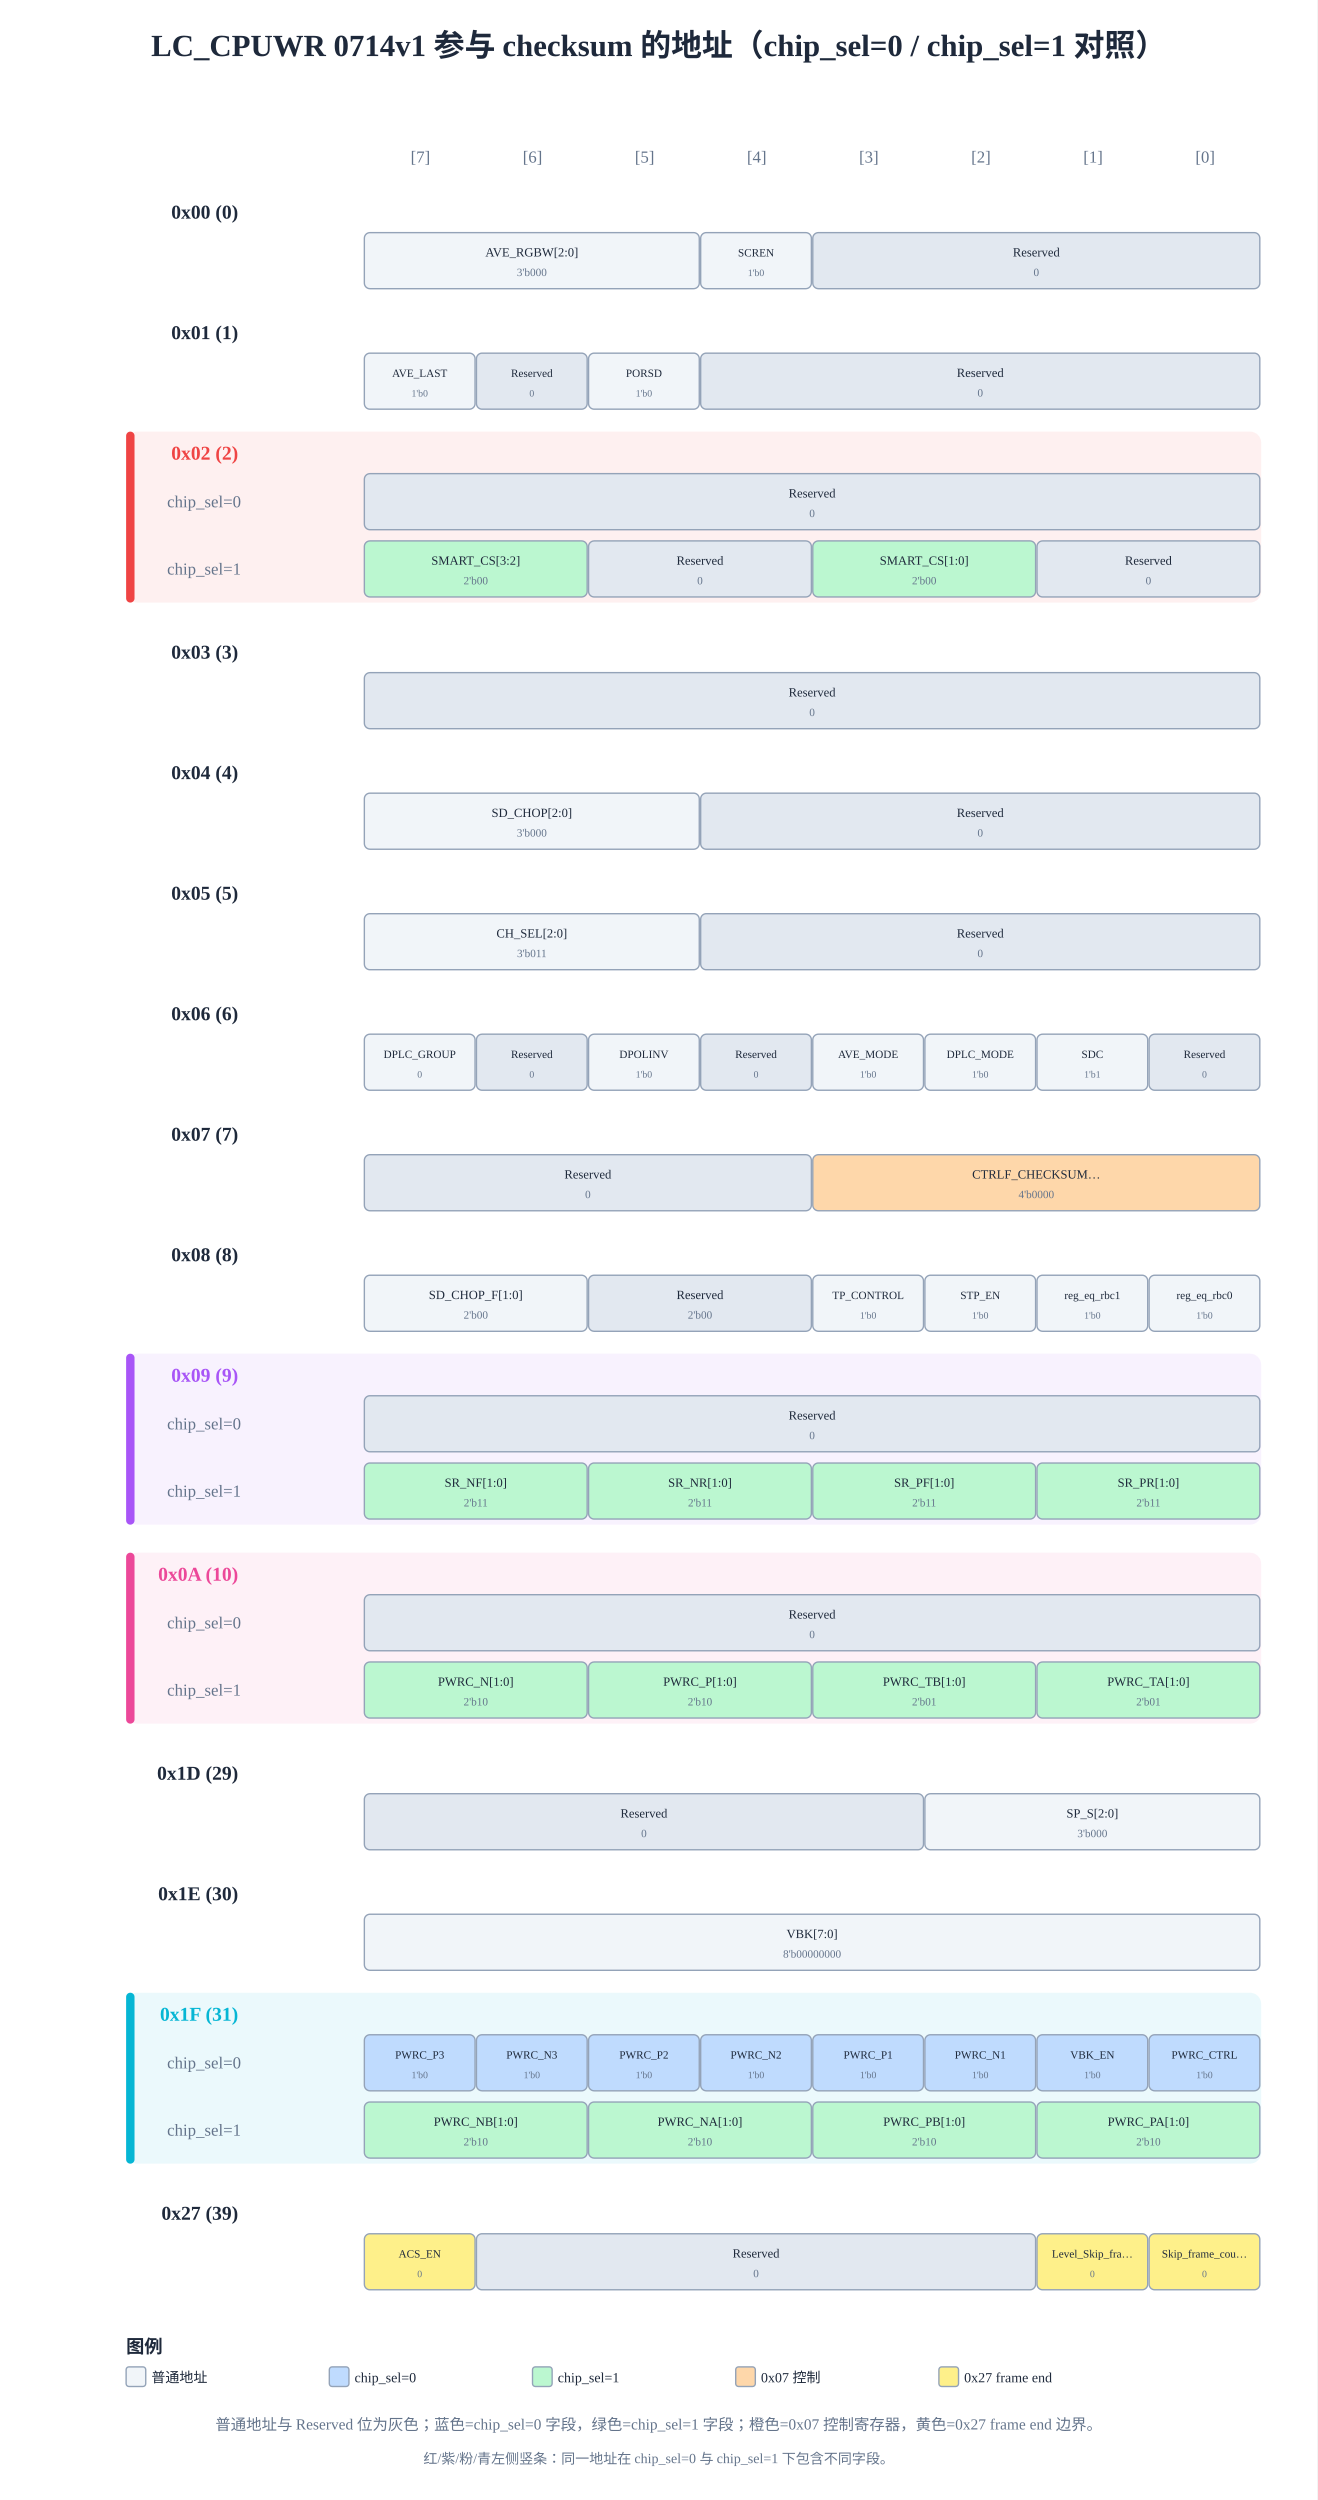
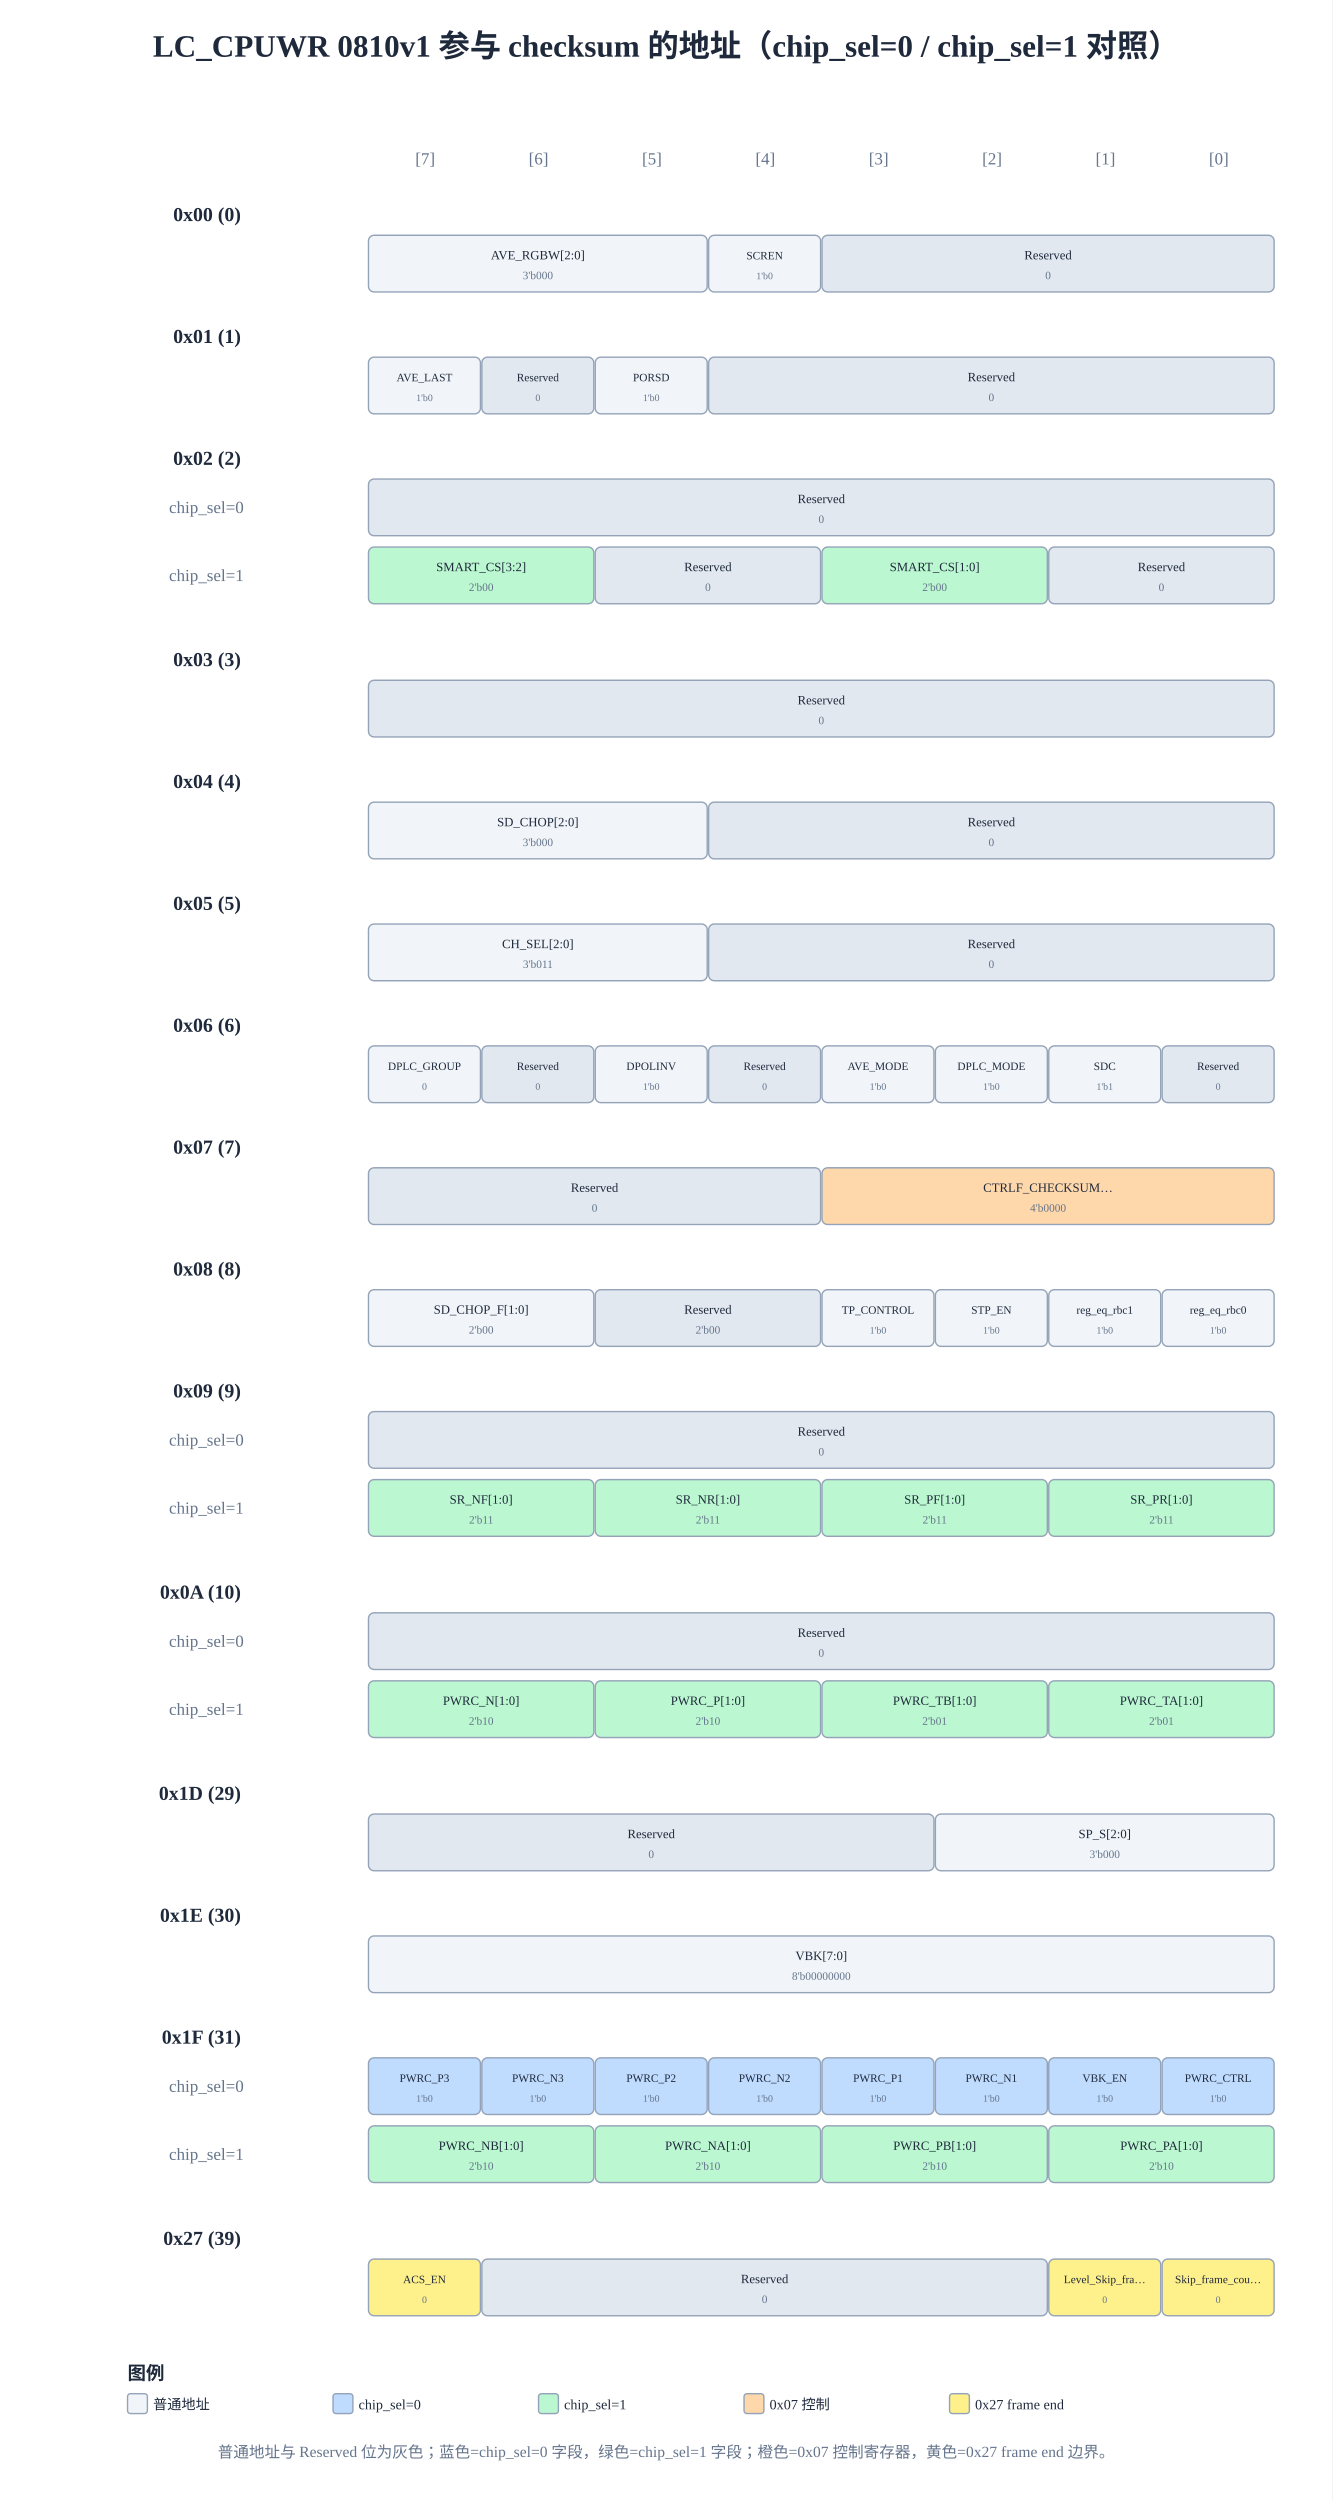
- <svg xmlns="http://www.w3.org/2000/svg" width="940" height="1784" viewBox="0 0 940 1784" style="background:#ffffff">
-   <rect width="940" height="1784" fill="#ffffff" />
-   <text x="470.0" y="40" text-anchor="middle" font-size="22" font-weight="bold" fill="#1e293b">LC_CPUWR 0714v1 参与 checksum 的地址（chip_sel=0 / chip_sel=1 对照）</text>
+ <svg xmlns="http://www.w3.org/2000/svg" width="940" height="1764" viewBox="0 0 940 1764" style="background:#ffffff">
+   <rect width="940" height="1764" fill="#ffffff" />
+   <text x="470.0" y="40" text-anchor="middle" font-size="22" font-weight="bold" fill="#1e293b">LC_CPUWR 0810v1 参与 checksum 的地址（chip_sel=0 / chip_sel=1 对照）</text>
  <text x="300.0" y="116" text-anchor="middle" font-size="12" fill="#64748b">[7]</text>
  <text x="380.0" y="116" text-anchor="middle" font-size="12" fill="#64748b">[6]</text>
  <text x="460.0" y="116" text-anchor="middle" font-size="12" fill="#64748b">[5]</text>
  <text x="540.0" y="116" text-anchor="middle" font-size="12" fill="#64748b">[4]</text>
  <text x="620.0" y="116" text-anchor="middle" font-size="12" fill="#64748b">[3]</text>
  <text x="700.0" y="116" text-anchor="middle" font-size="12" fill="#64748b">[2]</text>
  <text x="780.0" y="116" text-anchor="middle" font-size="12" fill="#64748b">[1]</text>
  <text x="860.0" y="116" text-anchor="middle" font-size="12" fill="#64748b">[0]</text>
-   <rect x="90" y="308" width="810" height="122" fill="#ef4444" opacity="0.08" rx="8" />
-   <rect x="90" y="308" width="6" height="122" fill="#ef4444" rx="3" />
-   <rect x="90" y="966" width="810" height="122" fill="#a855f7" opacity="0.08" rx="8" />
-   <rect x="90" y="966" width="6" height="122" fill="#a855f7" rx="3" />
-   <rect x="90" y="1108" width="810" height="122" fill="#ec4899" opacity="0.08" rx="8" />
-   <rect x="90" y="1108" width="6" height="122" fill="#ec4899" rx="3" />
-   <rect x="90" y="1422" width="810" height="122" fill="#06b6d4" opacity="0.08" rx="8" />
-   <rect x="90" y="1422" width="6" height="122" fill="#06b6d4" rx="3" />
  <text x="170" y="156" text-anchor="end" font-size="14" font-weight="600" fill="#1e293b">0x00 (0)</text>
  <rect x="260" y="166" width="239" height="40" fill="#f1f5f9" stroke="#94a3b8" stroke-width="1" rx="4" />
  <text x="379.5" y="183.0" text-anchor="middle" font-size="9" font-weight="500" fill="#1e293b">AVE_RGBW[2:0]</text>
  <text x="379.5" y="197.0" text-anchor="middle" font-size="8" fill="#64748b">3'b000</text>
  <rect x="500" y="166" width="79" height="40" fill="#f1f5f9" stroke="#94a3b8" stroke-width="1" rx="4" />
  <text x="539.5" y="183.0" text-anchor="middle" font-size="8" font-weight="500" fill="#1e293b">SCREN</text>
  <text x="539.5" y="197.0" text-anchor="middle" font-size="7" fill="#64748b">1'b0</text>
  <rect x="580" y="166" width="319" height="40" fill="#e2e8f0" stroke="#94a3b8" stroke-width="1" rx="4" />
  <text x="739.5" y="183.0" text-anchor="middle" font-size="9" font-weight="500" fill="#1e293b">Reserved</text>
  <text x="739.5" y="197.0" text-anchor="middle" font-size="8" fill="#64748b">0</text>
  <text x="170" y="242" text-anchor="end" font-size="14" font-weight="600" fill="#1e293b">0x01 (1)</text>
  <rect x="260" y="252" width="79" height="40" fill="#f1f5f9" stroke="#94a3b8" stroke-width="1" rx="4" />
  <text x="299.5" y="269.0" text-anchor="middle" font-size="8" font-weight="500" fill="#1e293b">AVE_LAST</text>
  <text x="299.5" y="283.0" text-anchor="middle" font-size="7" fill="#64748b">1'b0</text>
  <rect x="340" y="252" width="79" height="40" fill="#e2e8f0" stroke="#94a3b8" stroke-width="1" rx="4" />
  <text x="379.5" y="269.0" text-anchor="middle" font-size="8" font-weight="500" fill="#1e293b">Reserved</text>
  <text x="379.5" y="283.0" text-anchor="middle" font-size="7" fill="#64748b">0</text>
  <rect x="420" y="252" width="79" height="40" fill="#f1f5f9" stroke="#94a3b8" stroke-width="1" rx="4" />
  <text x="459.5" y="269.0" text-anchor="middle" font-size="8" font-weight="500" fill="#1e293b">PORSD</text>
  <text x="459.5" y="283.0" text-anchor="middle" font-size="7" fill="#64748b">1'b0</text>
  <rect x="500" y="252" width="399" height="40" fill="#e2e8f0" stroke="#94a3b8" stroke-width="1" rx="4" />
  <text x="699.5" y="269.0" text-anchor="middle" font-size="9" font-weight="500" fill="#1e293b">Reserved</text>
  <text x="699.5" y="283.0" text-anchor="middle" font-size="8" fill="#64748b">0</text>
-   <text x="170" y="328" text-anchor="end" font-size="14" font-weight="700" fill="#ef4444">0x02 (2)</text>
+   <text x="170" y="328" text-anchor="end" font-size="14" font-weight="600" fill="#1e293b">0x02 (2)</text>
  <text x="172" y="362.0" text-anchor="end" font-size="12" fill="#64748b">chip_sel=0</text>
  <rect x="260" y="338" width="639" height="40" fill="#e2e8f0" stroke="#94a3b8" stroke-width="1" rx="4" />
  <text x="579.5" y="355.0" text-anchor="middle" font-size="9" font-weight="500" fill="#1e293b">Reserved</text>
  <text x="579.5" y="369.0" text-anchor="middle" font-size="8" fill="#64748b">0</text>
  <text x="172" y="410.0" text-anchor="end" font-size="12" fill="#64748b">chip_sel=1</text>
  <rect x="260" y="386" width="159" height="40" fill="#bbf7d0" stroke="#94a3b8" stroke-width="1" rx="4" />
  <text x="339.5" y="403.0" text-anchor="middle" font-size="9" font-weight="500" fill="#1e293b">SMART_CS[3:2]</text>
  <text x="339.5" y="417.0" text-anchor="middle" font-size="8" fill="#64748b">2'b00</text>
  <rect x="420" y="386" width="159" height="40" fill="#e2e8f0" stroke="#94a3b8" stroke-width="1" rx="4" />
  <text x="499.5" y="403.0" text-anchor="middle" font-size="9" font-weight="500" fill="#1e293b">Reserved</text>
  <text x="499.5" y="417.0" text-anchor="middle" font-size="8" fill="#64748b">0</text>
  <rect x="580" y="386" width="159" height="40" fill="#bbf7d0" stroke="#94a3b8" stroke-width="1" rx="4" />
  <text x="659.5" y="403.0" text-anchor="middle" font-size="9" font-weight="500" fill="#1e293b">SMART_CS[1:0]</text>
  <text x="659.5" y="417.0" text-anchor="middle" font-size="8" fill="#64748b">2'b00</text>
  <rect x="740" y="386" width="159" height="40" fill="#e2e8f0" stroke="#94a3b8" stroke-width="1" rx="4" />
  <text x="819.5" y="403.0" text-anchor="middle" font-size="9" font-weight="500" fill="#1e293b">Reserved</text>
  <text x="819.5" y="417.0" text-anchor="middle" font-size="8" fill="#64748b">0</text>
  <text x="170" y="470" text-anchor="end" font-size="14" font-weight="600" fill="#1e293b">0x03 (3)</text>
  <rect x="260" y="480" width="639" height="40" fill="#e2e8f0" stroke="#94a3b8" stroke-width="1" rx="4" />
  <text x="579.5" y="497.0" text-anchor="middle" font-size="9" font-weight="500" fill="#1e293b">Reserved</text>
  <text x="579.5" y="511.0" text-anchor="middle" font-size="8" fill="#64748b">0</text>
  <text x="170" y="556" text-anchor="end" font-size="14" font-weight="600" fill="#1e293b">0x04 (4)</text>
  <rect x="260" y="566" width="239" height="40" fill="#f1f5f9" stroke="#94a3b8" stroke-width="1" rx="4" />
  <text x="379.5" y="583.0" text-anchor="middle" font-size="9" font-weight="500" fill="#1e293b">SD_CHOP[2:0]</text>
  <text x="379.5" y="597.0" text-anchor="middle" font-size="8" fill="#64748b">3'b000</text>
  <rect x="500" y="566" width="399" height="40" fill="#e2e8f0" stroke="#94a3b8" stroke-width="1" rx="4" />
  <text x="699.5" y="583.0" text-anchor="middle" font-size="9" font-weight="500" fill="#1e293b">Reserved</text>
  <text x="699.5" y="597.0" text-anchor="middle" font-size="8" fill="#64748b">0</text>
  <text x="170" y="642" text-anchor="end" font-size="14" font-weight="600" fill="#1e293b">0x05 (5)</text>
  <rect x="260" y="652" width="239" height="40" fill="#f1f5f9" stroke="#94a3b8" stroke-width="1" rx="4" />
  <text x="379.5" y="669.0" text-anchor="middle" font-size="9" font-weight="500" fill="#1e293b">CH_SEL[2:0]</text>
  <text x="379.5" y="683.0" text-anchor="middle" font-size="8" fill="#64748b">3'b011</text>
  <rect x="500" y="652" width="399" height="40" fill="#e2e8f0" stroke="#94a3b8" stroke-width="1" rx="4" />
  <text x="699.5" y="669.0" text-anchor="middle" font-size="9" font-weight="500" fill="#1e293b">Reserved</text>
  <text x="699.5" y="683.0" text-anchor="middle" font-size="8" fill="#64748b">0</text>
  <text x="170" y="728" text-anchor="end" font-size="14" font-weight="600" fill="#1e293b">0x06 (6)</text>
  <rect x="260" y="738" width="79" height="40" fill="#f1f5f9" stroke="#94a3b8" stroke-width="1" rx="4" />
  <text x="299.5" y="755.0" text-anchor="middle" font-size="8" font-weight="500" fill="#1e293b">DPLC_GROUP</text>
  <text x="299.5" y="769.0" text-anchor="middle" font-size="7" fill="#64748b">0</text>
  <rect x="340" y="738" width="79" height="40" fill="#e2e8f0" stroke="#94a3b8" stroke-width="1" rx="4" />
  <text x="379.5" y="755.0" text-anchor="middle" font-size="8" font-weight="500" fill="#1e293b">Reserved</text>
  <text x="379.5" y="769.0" text-anchor="middle" font-size="7" fill="#64748b">0</text>
  <rect x="420" y="738" width="79" height="40" fill="#f1f5f9" stroke="#94a3b8" stroke-width="1" rx="4" />
  <text x="459.5" y="755.0" text-anchor="middle" font-size="8" font-weight="500" fill="#1e293b">DPOLINV</text>
  <text x="459.5" y="769.0" text-anchor="middle" font-size="7" fill="#64748b">1'b0</text>
  <rect x="500" y="738" width="79" height="40" fill="#e2e8f0" stroke="#94a3b8" stroke-width="1" rx="4" />
  <text x="539.5" y="755.0" text-anchor="middle" font-size="8" font-weight="500" fill="#1e293b">Reserved</text>
  <text x="539.5" y="769.0" text-anchor="middle" font-size="7" fill="#64748b">0</text>
  <rect x="580" y="738" width="79" height="40" fill="#f1f5f9" stroke="#94a3b8" stroke-width="1" rx="4" />
  <text x="619.5" y="755.0" text-anchor="middle" font-size="8" font-weight="500" fill="#1e293b">AVE_MODE</text>
  <text x="619.5" y="769.0" text-anchor="middle" font-size="7" fill="#64748b">1'b0</text>
  <rect x="660" y="738" width="79" height="40" fill="#f1f5f9" stroke="#94a3b8" stroke-width="1" rx="4" />
  <text x="699.5" y="755.0" text-anchor="middle" font-size="8" font-weight="500" fill="#1e293b">DPLC_MODE</text>
  <text x="699.5" y="769.0" text-anchor="middle" font-size="7" fill="#64748b">1'b0</text>
  <rect x="740" y="738" width="79" height="40" fill="#f1f5f9" stroke="#94a3b8" stroke-width="1" rx="4" />
  <text x="779.5" y="755.0" text-anchor="middle" font-size="8" font-weight="500" fill="#1e293b">SDC</text>
  <text x="779.5" y="769.0" text-anchor="middle" font-size="7" fill="#64748b">1'b1</text>
  <rect x="820" y="738" width="79" height="40" fill="#e2e8f0" stroke="#94a3b8" stroke-width="1" rx="4" />
  <text x="859.5" y="755.0" text-anchor="middle" font-size="8" font-weight="500" fill="#1e293b">Reserved</text>
  <text x="859.5" y="769.0" text-anchor="middle" font-size="7" fill="#64748b">0</text>
  <text x="170" y="814" text-anchor="end" font-size="14" font-weight="600" fill="#1e293b">0x07 (7)</text>
  <rect x="260" y="824" width="319" height="40" fill="#e2e8f0" stroke="#94a3b8" stroke-width="1" rx="4" />
  <text x="419.5" y="841.0" text-anchor="middle" font-size="9" font-weight="500" fill="#1e293b">Reserved</text>
  <text x="419.5" y="855.0" text-anchor="middle" font-size="8" fill="#64748b">0</text>
  <rect x="580" y="824" width="319" height="40" fill="#fed7aa" stroke="#94a3b8" stroke-width="1" rx="4" />
  <text x="739.5" y="841.0" text-anchor="middle" font-size="9" font-weight="500" fill="#1e293b">CTRLF_CHECKSUM…</text>
  <text x="739.5" y="855.0" text-anchor="middle" font-size="8" fill="#64748b">4'b0000</text>
  <text x="170" y="900" text-anchor="end" font-size="14" font-weight="600" fill="#1e293b">0x08 (8)</text>
  <rect x="260" y="910" width="159" height="40" fill="#f1f5f9" stroke="#94a3b8" stroke-width="1" rx="4" />
  <text x="339.5" y="927.0" text-anchor="middle" font-size="9" font-weight="500" fill="#1e293b">SD_CHOP_F[1:0]</text>
  <text x="339.5" y="941.0" text-anchor="middle" font-size="8" fill="#64748b">2'b00</text>
  <rect x="420" y="910" width="159" height="40" fill="#e2e8f0" stroke="#94a3b8" stroke-width="1" rx="4" />
  <text x="499.5" y="927.0" text-anchor="middle" font-size="9" font-weight="500" fill="#1e293b">Reserved</text>
  <text x="499.5" y="941.0" text-anchor="middle" font-size="8" fill="#64748b">2'b00</text>
  <rect x="580" y="910" width="79" height="40" fill="#f1f5f9" stroke="#94a3b8" stroke-width="1" rx="4" />
  <text x="619.5" y="927.0" text-anchor="middle" font-size="8" font-weight="500" fill="#1e293b">TP_CONTROL</text>
  <text x="619.5" y="941.0" text-anchor="middle" font-size="7" fill="#64748b">1'b0</text>
  <rect x="660" y="910" width="79" height="40" fill="#f1f5f9" stroke="#94a3b8" stroke-width="1" rx="4" />
  <text x="699.5" y="927.0" text-anchor="middle" font-size="8" font-weight="500" fill="#1e293b">STP_EN</text>
  <text x="699.5" y="941.0" text-anchor="middle" font-size="7" fill="#64748b">1'b0</text>
  <rect x="740" y="910" width="79" height="40" fill="#f1f5f9" stroke="#94a3b8" stroke-width="1" rx="4" />
  <text x="779.5" y="927.0" text-anchor="middle" font-size="8" font-weight="500" fill="#1e293b">reg_eq_rbc1</text>
  <text x="779.5" y="941.0" text-anchor="middle" font-size="7" fill="#64748b">1'b0</text>
  <rect x="820" y="910" width="79" height="40" fill="#f1f5f9" stroke="#94a3b8" stroke-width="1" rx="4" />
  <text x="859.5" y="927.0" text-anchor="middle" font-size="8" font-weight="500" fill="#1e293b">reg_eq_rbc0</text>
  <text x="859.5" y="941.0" text-anchor="middle" font-size="7" fill="#64748b">1'b0</text>
-   <text x="170" y="986" text-anchor="end" font-size="14" font-weight="700" fill="#a855f7">0x09 (9)</text>
+   <text x="170" y="986" text-anchor="end" font-size="14" font-weight="600" fill="#1e293b">0x09 (9)</text>
  <text x="172" y="1020.0" text-anchor="end" font-size="12" fill="#64748b">chip_sel=0</text>
  <rect x="260" y="996" width="639" height="40" fill="#e2e8f0" stroke="#94a3b8" stroke-width="1" rx="4" />
  <text x="579.5" y="1013.0" text-anchor="middle" font-size="9" font-weight="500" fill="#1e293b">Reserved</text>
  <text x="579.5" y="1027.0" text-anchor="middle" font-size="8" fill="#64748b">0</text>
  <text x="172" y="1068.0" text-anchor="end" font-size="12" fill="#64748b">chip_sel=1</text>
  <rect x="260" y="1044" width="159" height="40" fill="#bbf7d0" stroke="#94a3b8" stroke-width="1" rx="4" />
  <text x="339.5" y="1061.0" text-anchor="middle" font-size="9" font-weight="500" fill="#1e293b">SR_NF[1:0]</text>
  <text x="339.5" y="1075.0" text-anchor="middle" font-size="8" fill="#64748b">2'b11</text>
  <rect x="420" y="1044" width="159" height="40" fill="#bbf7d0" stroke="#94a3b8" stroke-width="1" rx="4" />
  <text x="499.5" y="1061.0" text-anchor="middle" font-size="9" font-weight="500" fill="#1e293b">SR_NR[1:0]</text>
  <text x="499.5" y="1075.0" text-anchor="middle" font-size="8" fill="#64748b">2'b11</text>
  <rect x="580" y="1044" width="159" height="40" fill="#bbf7d0" stroke="#94a3b8" stroke-width="1" rx="4" />
  <text x="659.5" y="1061.0" text-anchor="middle" font-size="9" font-weight="500" fill="#1e293b">SR_PF[1:0]</text>
  <text x="659.5" y="1075.0" text-anchor="middle" font-size="8" fill="#64748b">2'b11</text>
  <rect x="740" y="1044" width="159" height="40" fill="#bbf7d0" stroke="#94a3b8" stroke-width="1" rx="4" />
  <text x="819.5" y="1061.0" text-anchor="middle" font-size="9" font-weight="500" fill="#1e293b">SR_PR[1:0]</text>
  <text x="819.5" y="1075.0" text-anchor="middle" font-size="8" fill="#64748b">2'b11</text>
-   <text x="170" y="1128" text-anchor="end" font-size="14" font-weight="700" fill="#ec4899">0x0A (10)</text>
+   <text x="170" y="1128" text-anchor="end" font-size="14" font-weight="600" fill="#1e293b">0x0A (10)</text>
  <text x="172" y="1162.0" text-anchor="end" font-size="12" fill="#64748b">chip_sel=0</text>
  <rect x="260" y="1138" width="639" height="40" fill="#e2e8f0" stroke="#94a3b8" stroke-width="1" rx="4" />
  <text x="579.5" y="1155.0" text-anchor="middle" font-size="9" font-weight="500" fill="#1e293b">Reserved</text>
  <text x="579.5" y="1169.0" text-anchor="middle" font-size="8" fill="#64748b">0</text>
  <text x="172" y="1210.0" text-anchor="end" font-size="12" fill="#64748b">chip_sel=1</text>
  <rect x="260" y="1186" width="159" height="40" fill="#bbf7d0" stroke="#94a3b8" stroke-width="1" rx="4" />
  <text x="339.5" y="1203.0" text-anchor="middle" font-size="9" font-weight="500" fill="#1e293b">PWRC_N[1:0]</text>
  <text x="339.5" y="1217.0" text-anchor="middle" font-size="8" fill="#64748b">2'b10</text>
  <rect x="420" y="1186" width="159" height="40" fill="#bbf7d0" stroke="#94a3b8" stroke-width="1" rx="4" />
  <text x="499.5" y="1203.0" text-anchor="middle" font-size="9" font-weight="500" fill="#1e293b">PWRC_P[1:0]</text>
  <text x="499.5" y="1217.0" text-anchor="middle" font-size="8" fill="#64748b">2'b10</text>
  <rect x="580" y="1186" width="159" height="40" fill="#bbf7d0" stroke="#94a3b8" stroke-width="1" rx="4" />
  <text x="659.5" y="1203.0" text-anchor="middle" font-size="9" font-weight="500" fill="#1e293b">PWRC_TB[1:0]</text>
  <text x="659.5" y="1217.0" text-anchor="middle" font-size="8" fill="#64748b">2'b01</text>
  <rect x="740" y="1186" width="159" height="40" fill="#bbf7d0" stroke="#94a3b8" stroke-width="1" rx="4" />
  <text x="819.5" y="1203.0" text-anchor="middle" font-size="9" font-weight="500" fill="#1e293b">PWRC_TA[1:0]</text>
  <text x="819.5" y="1217.0" text-anchor="middle" font-size="8" fill="#64748b">2'b01</text>
  <text x="170" y="1270" text-anchor="end" font-size="14" font-weight="600" fill="#1e293b">0x1D (29)</text>
  <rect x="260" y="1280" width="399" height="40" fill="#e2e8f0" stroke="#94a3b8" stroke-width="1" rx="4" />
  <text x="459.5" y="1297.0" text-anchor="middle" font-size="9" font-weight="500" fill="#1e293b">Reserved</text>
  <text x="459.5" y="1311.0" text-anchor="middle" font-size="8" fill="#64748b">0</text>
  <rect x="660" y="1280" width="239" height="40" fill="#f1f5f9" stroke="#94a3b8" stroke-width="1" rx="4" />
  <text x="779.5" y="1297.0" text-anchor="middle" font-size="9" font-weight="500" fill="#1e293b">SP_S[2:0]</text>
  <text x="779.5" y="1311.0" text-anchor="middle" font-size="8" fill="#64748b">3'b000</text>
  <text x="170" y="1356" text-anchor="end" font-size="14" font-weight="600" fill="#1e293b">0x1E (30)</text>
  <rect x="260" y="1366" width="639" height="40" fill="#f1f5f9" stroke="#94a3b8" stroke-width="1" rx="4" />
  <text x="579.5" y="1383.0" text-anchor="middle" font-size="9" font-weight="500" fill="#1e293b">VBK[7:0]</text>
  <text x="579.5" y="1397.0" text-anchor="middle" font-size="8" fill="#64748b">8'b00000000</text>
-   <text x="170" y="1442" text-anchor="end" font-size="14" font-weight="700" fill="#06b6d4">0x1F (31)</text>
+   <text x="170" y="1442" text-anchor="end" font-size="14" font-weight="600" fill="#1e293b">0x1F (31)</text>
  <text x="172" y="1476.0" text-anchor="end" font-size="12" fill="#64748b">chip_sel=0</text>
  <rect x="260" y="1452" width="79" height="40" fill="#bfdbfe" stroke="#94a3b8" stroke-width="1" rx="4" />
  <text x="299.5" y="1469.0" text-anchor="middle" font-size="8" font-weight="500" fill="#1e293b">PWRC_P3</text>
  <text x="299.5" y="1483.0" text-anchor="middle" font-size="7" fill="#64748b">1'b0</text>
  <rect x="340" y="1452" width="79" height="40" fill="#bfdbfe" stroke="#94a3b8" stroke-width="1" rx="4" />
  <text x="379.5" y="1469.0" text-anchor="middle" font-size="8" font-weight="500" fill="#1e293b">PWRC_N3</text>
  <text x="379.5" y="1483.0" text-anchor="middle" font-size="7" fill="#64748b">1'b0</text>
  <rect x="420" y="1452" width="79" height="40" fill="#bfdbfe" stroke="#94a3b8" stroke-width="1" rx="4" />
  <text x="459.5" y="1469.0" text-anchor="middle" font-size="8" font-weight="500" fill="#1e293b">PWRC_P2</text>
  <text x="459.5" y="1483.0" text-anchor="middle" font-size="7" fill="#64748b">1'b0</text>
  <rect x="500" y="1452" width="79" height="40" fill="#bfdbfe" stroke="#94a3b8" stroke-width="1" rx="4" />
  <text x="539.5" y="1469.0" text-anchor="middle" font-size="8" font-weight="500" fill="#1e293b">PWRC_N2</text>
  <text x="539.5" y="1483.0" text-anchor="middle" font-size="7" fill="#64748b">1'b0</text>
  <rect x="580" y="1452" width="79" height="40" fill="#bfdbfe" stroke="#94a3b8" stroke-width="1" rx="4" />
  <text x="619.5" y="1469.0" text-anchor="middle" font-size="8" font-weight="500" fill="#1e293b">PWRC_P1</text>
  <text x="619.5" y="1483.0" text-anchor="middle" font-size="7" fill="#64748b">1'b0</text>
  <rect x="660" y="1452" width="79" height="40" fill="#bfdbfe" stroke="#94a3b8" stroke-width="1" rx="4" />
  <text x="699.5" y="1469.0" text-anchor="middle" font-size="8" font-weight="500" fill="#1e293b">PWRC_N1</text>
  <text x="699.5" y="1483.0" text-anchor="middle" font-size="7" fill="#64748b">1'b0</text>
  <rect x="740" y="1452" width="79" height="40" fill="#bfdbfe" stroke="#94a3b8" stroke-width="1" rx="4" />
  <text x="779.5" y="1469.0" text-anchor="middle" font-size="8" font-weight="500" fill="#1e293b">VBK_EN</text>
  <text x="779.5" y="1483.0" text-anchor="middle" font-size="7" fill="#64748b">1'b0</text>
  <rect x="820" y="1452" width="79" height="40" fill="#bfdbfe" stroke="#94a3b8" stroke-width="1" rx="4" />
  <text x="859.5" y="1469.0" text-anchor="middle" font-size="8" font-weight="500" fill="#1e293b">PWRC_CTRL</text>
  <text x="859.5" y="1483.0" text-anchor="middle" font-size="7" fill="#64748b">1'b0</text>
  <text x="172" y="1524.0" text-anchor="end" font-size="12" fill="#64748b">chip_sel=1</text>
  <rect x="260" y="1500" width="159" height="40" fill="#bbf7d0" stroke="#94a3b8" stroke-width="1" rx="4" />
  <text x="339.5" y="1517.0" text-anchor="middle" font-size="9" font-weight="500" fill="#1e293b">PWRC_NB[1:0]</text>
  <text x="339.5" y="1531.0" text-anchor="middle" font-size="8" fill="#64748b">2'b10</text>
  <rect x="420" y="1500" width="159" height="40" fill="#bbf7d0" stroke="#94a3b8" stroke-width="1" rx="4" />
  <text x="499.5" y="1517.0" text-anchor="middle" font-size="9" font-weight="500" fill="#1e293b">PWRC_NA[1:0]</text>
  <text x="499.5" y="1531.0" text-anchor="middle" font-size="8" fill="#64748b">2'b10</text>
  <rect x="580" y="1500" width="159" height="40" fill="#bbf7d0" stroke="#94a3b8" stroke-width="1" rx="4" />
  <text x="659.5" y="1517.0" text-anchor="middle" font-size="9" font-weight="500" fill="#1e293b">PWRC_PB[1:0]</text>
  <text x="659.5" y="1531.0" text-anchor="middle" font-size="8" fill="#64748b">2'b10</text>
  <rect x="740" y="1500" width="159" height="40" fill="#bbf7d0" stroke="#94a3b8" stroke-width="1" rx="4" />
  <text x="819.5" y="1517.0" text-anchor="middle" font-size="9" font-weight="500" fill="#1e293b">PWRC_PA[1:0]</text>
  <text x="819.5" y="1531.0" text-anchor="middle" font-size="8" fill="#64748b">2'b10</text>
  <text x="170" y="1584" text-anchor="end" font-size="14" font-weight="600" fill="#1e293b">0x27 (39)</text>
  <rect x="260" y="1594" width="79" height="40" fill="#fef08a" stroke="#94a3b8" stroke-width="1" rx="4" />
  <text x="299.5" y="1611.0" text-anchor="middle" font-size="8" font-weight="500" fill="#1e293b">ACS_EN</text>
  <text x="299.5" y="1625.0" text-anchor="middle" font-size="7" fill="#64748b">0</text>
  <rect x="340" y="1594" width="399" height="40" fill="#e2e8f0" stroke="#94a3b8" stroke-width="1" rx="4" />
  <text x="539.5" y="1611.0" text-anchor="middle" font-size="9" font-weight="500" fill="#1e293b">Reserved</text>
  <text x="539.5" y="1625.0" text-anchor="middle" font-size="8" fill="#64748b">0</text>
  <rect x="740" y="1594" width="79" height="40" fill="#fef08a" stroke="#94a3b8" stroke-width="1" rx="4" />
  <text x="779.5" y="1611.0" text-anchor="middle" font-size="8" font-weight="500" fill="#1e293b">Level_Skip_fra…</text>
  <text x="779.5" y="1625.0" text-anchor="middle" font-size="7" fill="#64748b">0</text>
  <rect x="820" y="1594" width="79" height="40" fill="#fef08a" stroke="#94a3b8" stroke-width="1" rx="4" />
  <text x="859.5" y="1611.0" text-anchor="middle" font-size="8" font-weight="500" fill="#1e293b">Skip_frame_cou…</text>
  <text x="859.5" y="1625.0" text-anchor="middle" font-size="7" fill="#64748b">0</text>
  <text x="90" y="1679" font-size="13" font-weight="600" fill="#1e293b">图例</text>
  <rect x="90" y="1689" width="14" height="14" fill="#f1f5f9" stroke="#94a3b8" rx="2" />
  <text x="108" y="1700" font-size="10" fill="#1e293b">普通地址</text>
  <rect x="235" y="1689" width="14" height="14" fill="#bfdbfe" stroke="#94a3b8" rx="2" />
  <text x="253" y="1700" font-size="10" fill="#1e293b">chip_sel=0</text>
  <rect x="380" y="1689" width="14" height="14" fill="#bbf7d0" stroke="#94a3b8" rx="2" />
  <text x="398" y="1700" font-size="10" fill="#1e293b">chip_sel=1</text>
  <rect x="525" y="1689" width="14" height="14" fill="#fed7aa" stroke="#94a3b8" rx="2" />
  <text x="543" y="1700" font-size="10" fill="#1e293b">0x07 控制</text>
  <rect x="670" y="1689" width="14" height="14" fill="#fef08a" stroke="#94a3b8" rx="2" />
  <text x="688" y="1700" font-size="10" fill="#1e293b">0x27 frame end</text>
  <text x="470.0" y="1734" text-anchor="middle" font-size="11" fill="#64748b">普通地址与 Reserved 位为灰色；蓝色=chip_sel=0 字段，绿色=chip_sel=1 字段；橙色=0x07 控制寄存器，黄色=0x27 frame end 边界。</text>
-   <text x="470.0" y="1758" text-anchor="middle" font-size="10" fill="#64748b">红/紫/粉/青左侧竖条：同一地址在 chip_sel=0 与 chip_sel=1 下包含不同字段。</text>
</svg>
